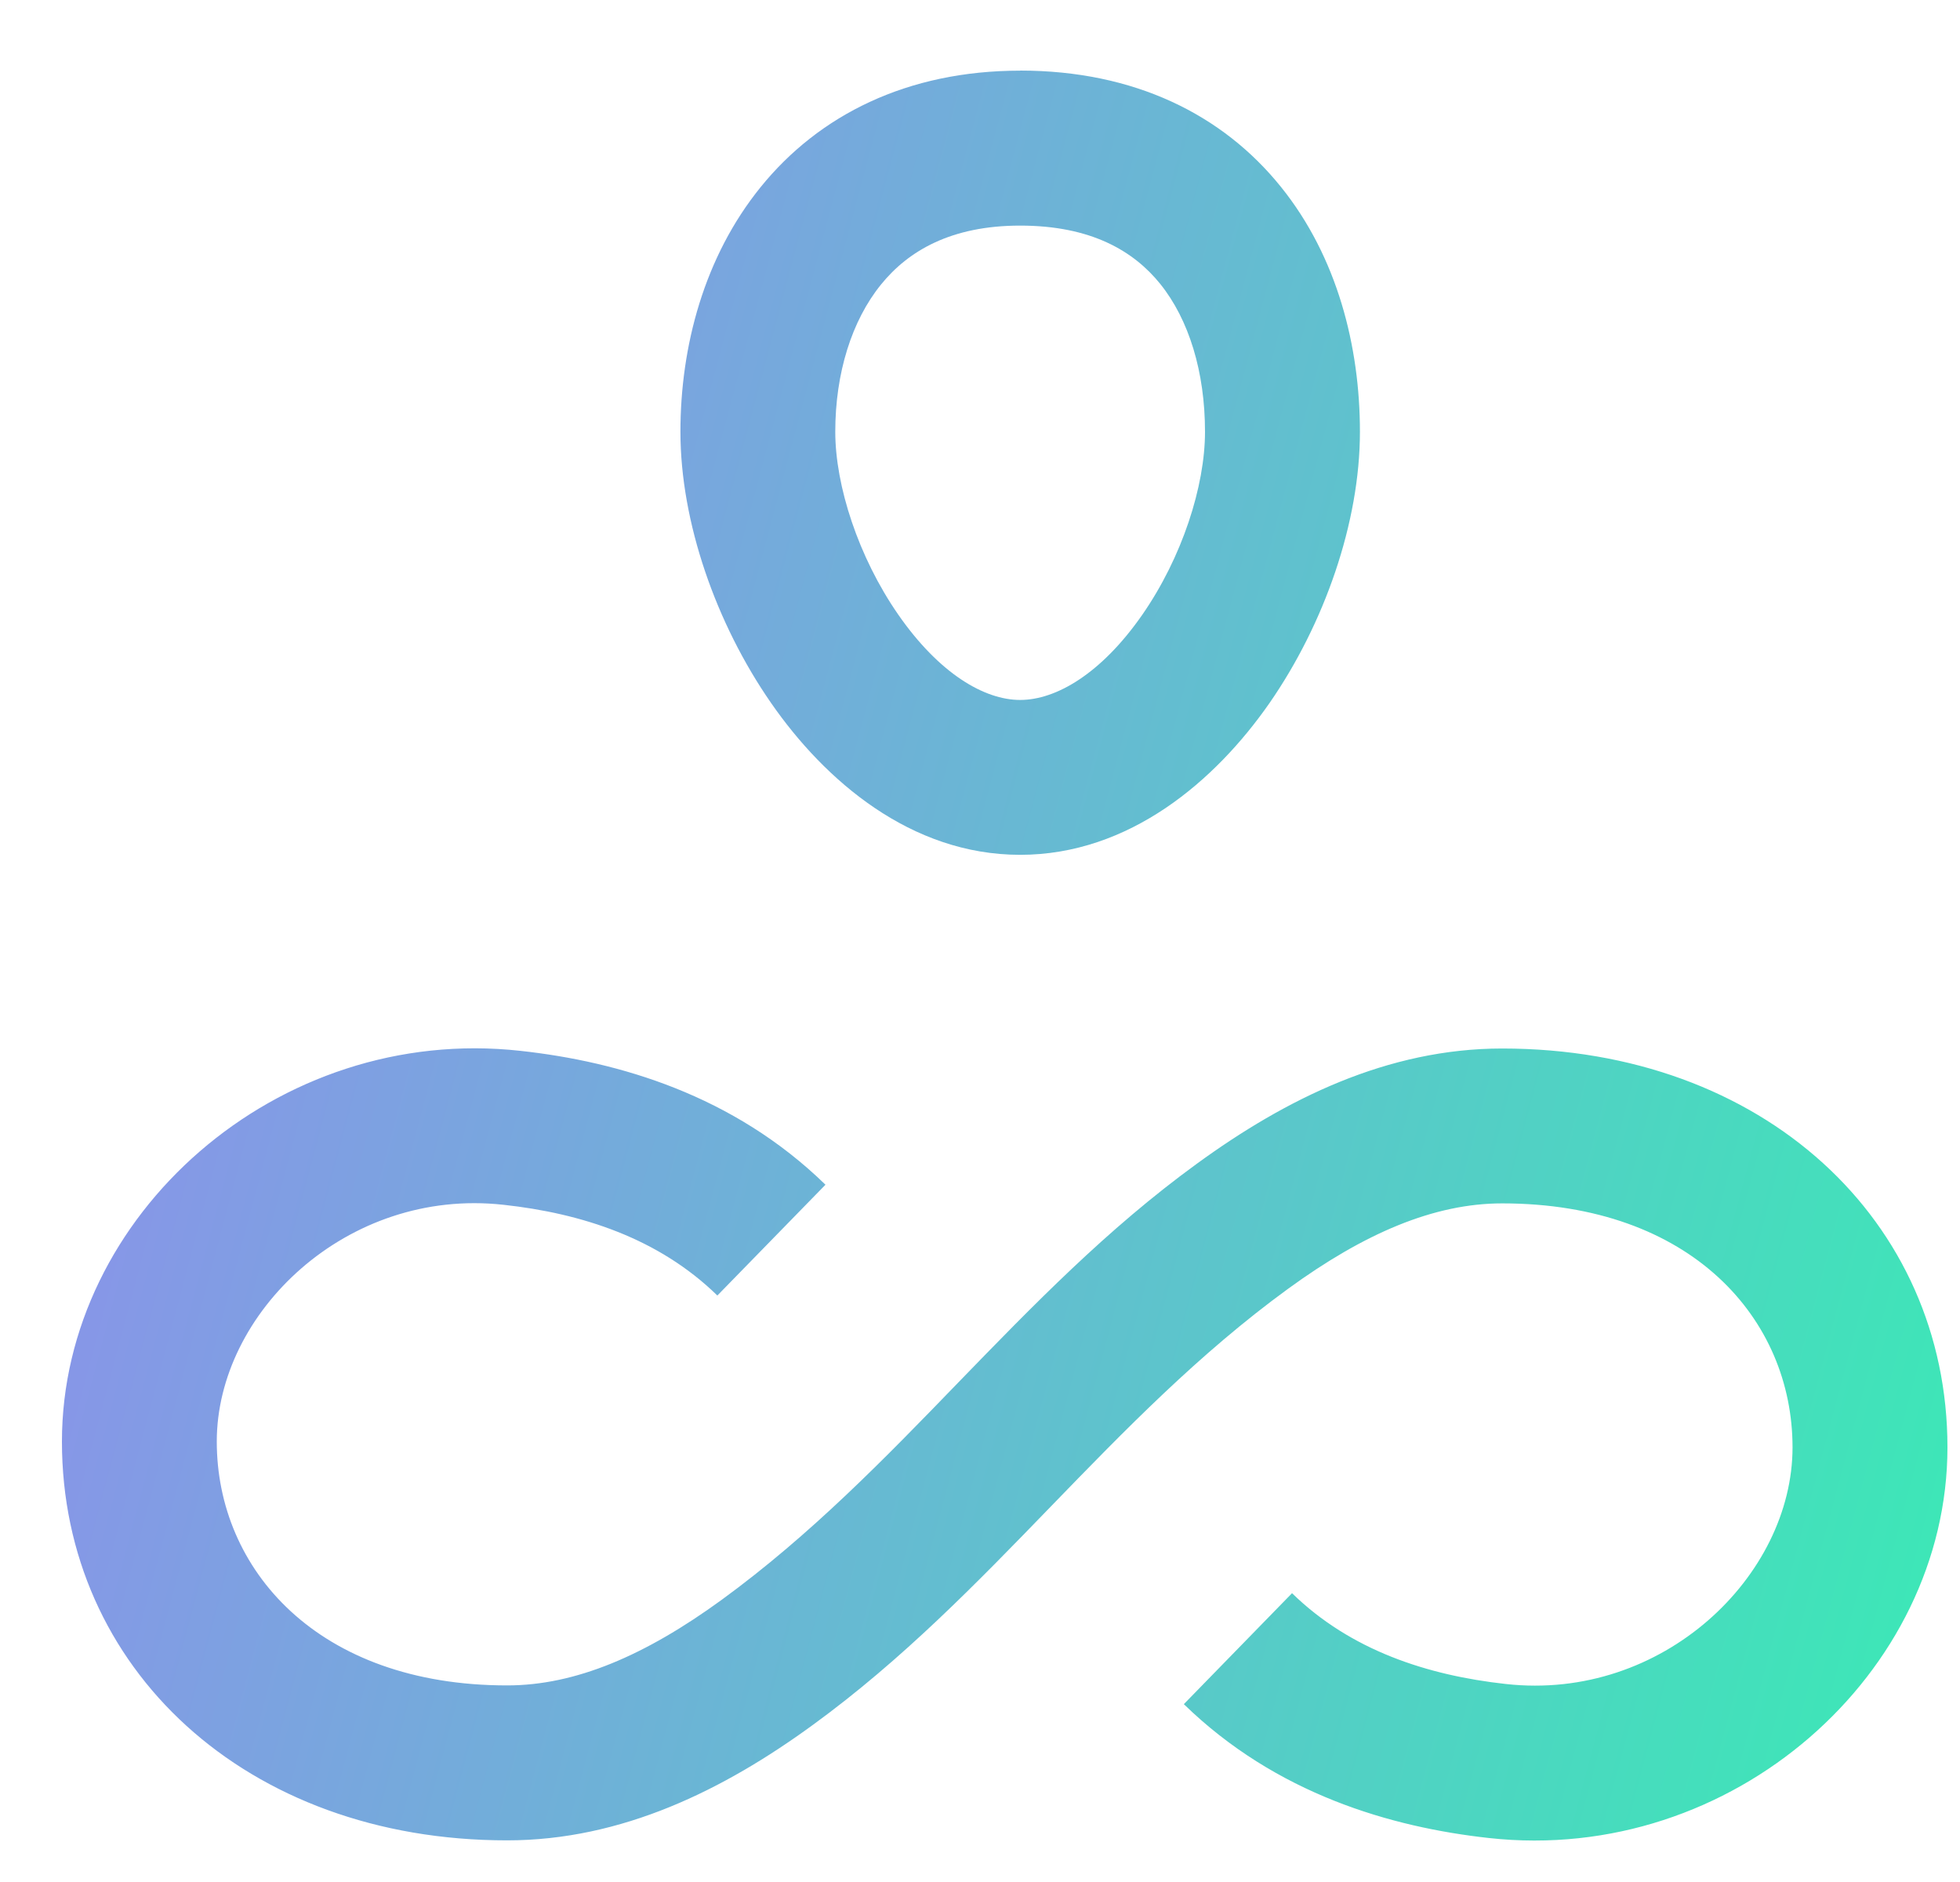
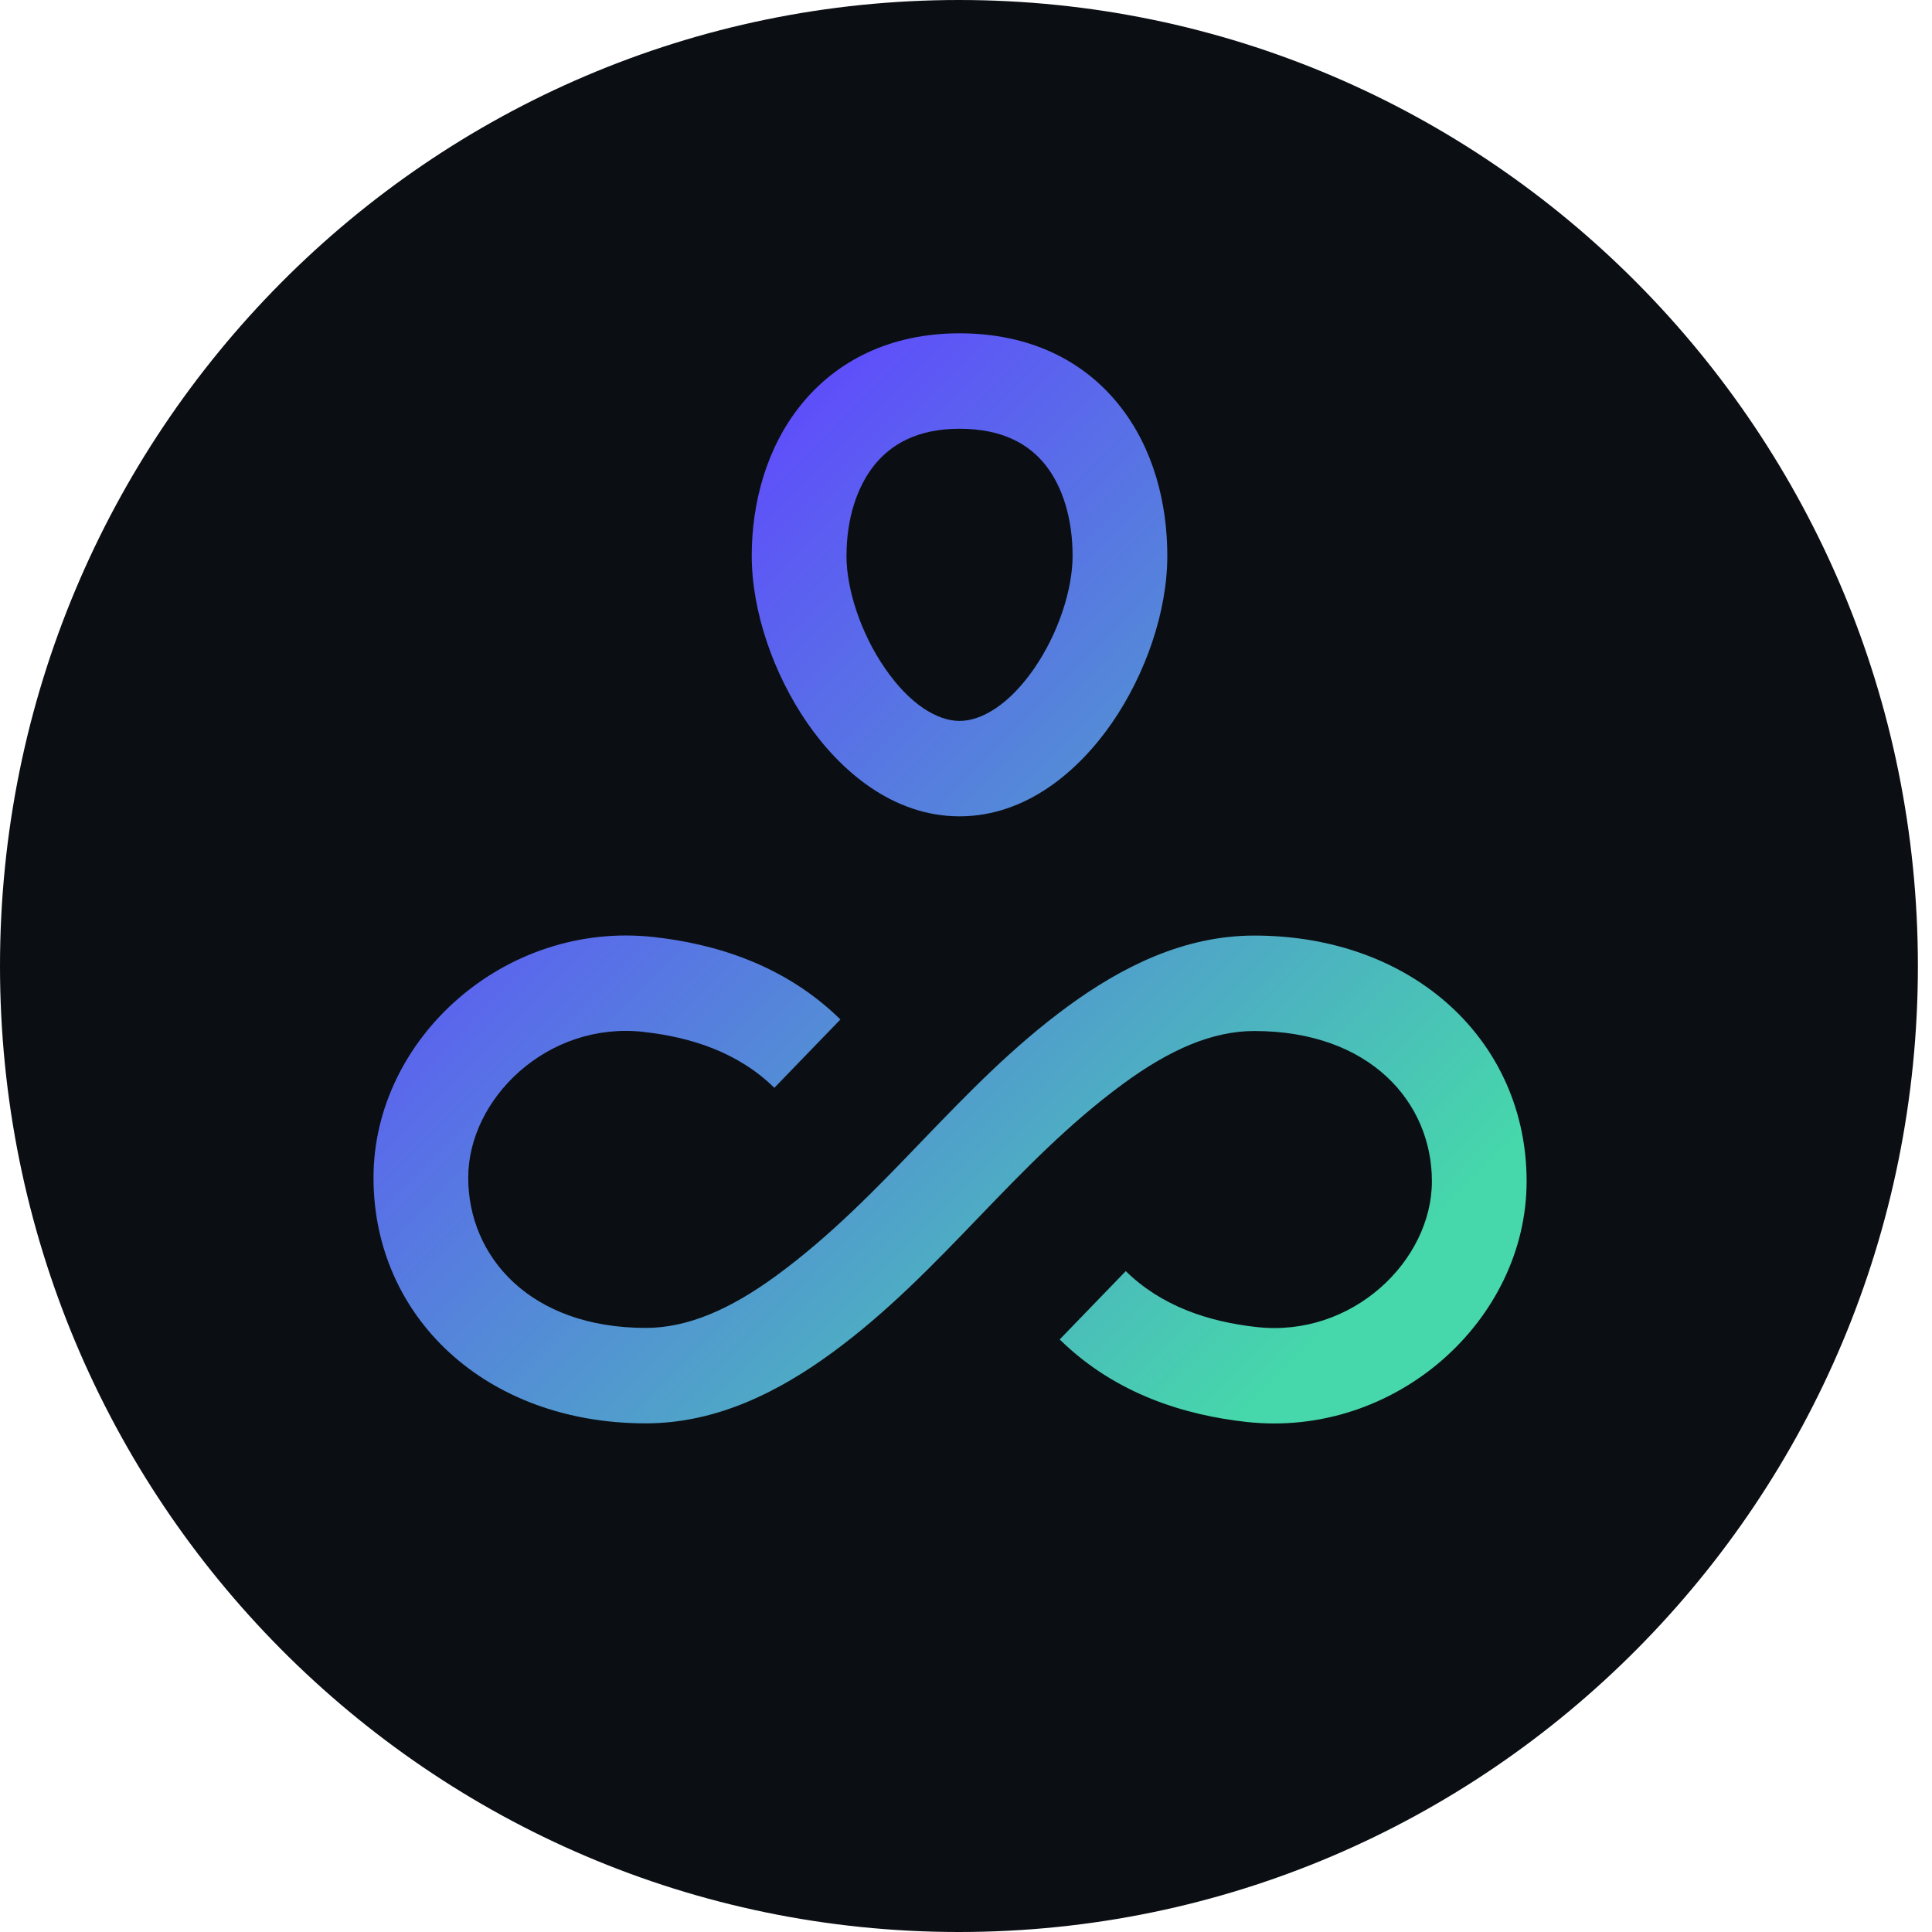
- <svg xmlns="http://www.w3.org/2000/svg" viewBox="0 0 25 24">
-   <path fill="url(#a)" fill-rule="evenodd" d="M13.012.901c-1.44 0-2.566.566-3.31 1.485-.721.89-1.023 2.031-1.023 3.12 0 1.152.454 2.446 1.155 3.457.686.99 1.782 1.938 3.178 1.938 1.394 0 2.49-.944 3.179-1.933.701-1.01 1.155-2.305 1.155-3.462 0-1.086-.288-2.23-1.007-3.122C15.595 1.459 14.466.9 13.012.9Zm-2.358 4.605c0-.75.211-1.418.583-1.877.348-.43.895-.752 1.775-.752.905 0 1.449.324 1.788.745.364.453.57 1.119.57 1.884 0 .695-.293 1.604-.801 2.335-.523.751-1.099 1.085-1.557 1.085-.456 0-1.032-.335-1.556-1.09-.508-.733-.802-1.642-.802-2.33Z" clip-rule="evenodd" />
-   <path fill="url(#b)" d="M6.422 15.364c-2.002-.222-3.657 1.38-3.657 3.019 0 1.63 1.286 3.11 3.704 3.11.87 0 1.758-.38 2.734-1.09 1.136-.828 2.079-1.8 3.022-2.775.947-.976 1.894-1.954 3.04-2.787 1.135-.827 2.432-1.47 3.895-1.47 3.336 0 5.68 2.198 5.68 5.086 0 2.879-2.74 5.326-5.85 4.982-1.248-.138-2.712-.56-3.89-1.707l1.38-1.415c.748.73 1.728 1.048 2.727 1.158 2.003.223 3.657-1.379 3.657-3.018 0-1.631-1.286-3.111-3.704-3.111-.869 0-1.757.38-2.733 1.091-1.136.828-2.079 1.8-3.023 2.774-.946.977-1.893 1.954-3.039 2.788-1.135.827-2.432 1.47-3.896 1.47C3.134 23.47.79 21.27.79 18.383c0-2.88 2.74-5.327 5.85-4.982 1.248.137 2.712.56 3.889 1.707L9.15 16.521c-.748-.73-1.729-1.048-2.727-1.157h-.001Z" />
+ <svg xmlns="http://www.w3.org/2000/svg" fill="none" viewBox="0 0 40 40" width="32" height="32">
+   <path fill="#0B0F14" d="M19.854 40c10.965 0 19.854-8.954 19.854-20S30.818 0 19.854 0C8.889 0 0 8.954 0 20s8.889 20 19.854 20Z" />
+   <path fill="url(#b)" fill-rule="evenodd" d="M19.866 6.901c-1.43 0-2.547.566-3.286 1.485-.716.89-1.016 2.031-1.016 3.12 0 1.152.45 2.446 1.146 3.457.682.99 1.77 1.938 3.156 1.938 1.384 0 2.472-.944 3.155-1.933.697-1.01 1.147-2.305 1.147-3.462 0-1.086-.286-2.23-1-3.122-.739-.925-1.86-1.483-3.302-1.483Zm-2.34 4.605c0-.75.208-1.418.577-1.877.346-.43.89-.752 1.763-.752.898 0 1.438.324 1.775.745.361.453.566 1.119.566 1.884 0 .695-.292 1.604-.796 2.335-.518.75-1.09 1.085-1.545 1.085-.453 0-1.025-.335-1.544-1.09-.506-.733-.797-1.642-.797-2.33Z" clip-rule="evenodd" />
+   <path fill="url(#c)" d="M13.324 21.364c-1.988-.222-3.63 1.38-3.63 3.019 0 1.63 1.276 3.11 3.677 3.11.863 0 1.745-.38 2.713-1.09 1.128-.828 2.064-1.8 3-2.775.94-.976 1.88-1.954 3.018-2.788 1.127-.826 2.414-1.47 3.867-1.47 3.311 0 5.638 2.2 5.638 5.087 0 2.879-2.72 5.326-5.807 4.982-1.239-.138-2.692-.56-3.86-1.707l1.368-1.415c.743.73 1.716 1.048 2.707 1.158h.001c1.988.223 3.63-1.379 3.63-3.018 0-1.631-1.277-3.111-3.677-3.111-.863 0-1.745.38-2.713 1.091-1.128.828-2.064 1.8-3.001 2.774-.94.977-1.88 1.954-3.017 2.788-1.127.827-2.414 1.47-3.867 1.47-3.311 0-5.638-2.199-5.638-5.086 0-2.88 2.72-5.327 5.807-4.982 1.239.137 2.692.56 3.86 1.706l-1.368 1.415c-.743-.73-1.716-1.048-2.707-1.157h-.001Z" />
  <defs>
-     <linearGradient id="a" x1=".79" x2="28.86" y1=".901" y2="8.379" gradientUnits="userSpaceOnUse">
-       <stop stop-color="#9488F0" />
-       <stop offset="1" stop-color="#3AEAB5" />
+     <linearGradient id="b" x1="6.683" x2="22.728" y1="16.389" y2="32.316" gradientUnits="userSpaceOnUse">
+       <stop stop-color="#6046FF" />
+       <stop offset="1" stop-color="#46D7AB" />
    </linearGradient>
-     <linearGradient id="b" x1=".79" x2="28.86" y1=".901" y2="8.379" gradientUnits="userSpaceOnUse">
-       <stop stop-color="#9488F0" />
-       <stop offset="1" stop-color="#3AEAB5" />
+     <linearGradient id="c" x1="6.683" x2="22.728" y1="16.389" y2="32.316" gradientUnits="userSpaceOnUse">
+       <stop stop-color="#6046FF" />
+       <stop offset="1" stop-color="#46D7AB" />
    </linearGradient>
  </defs>
</svg>
